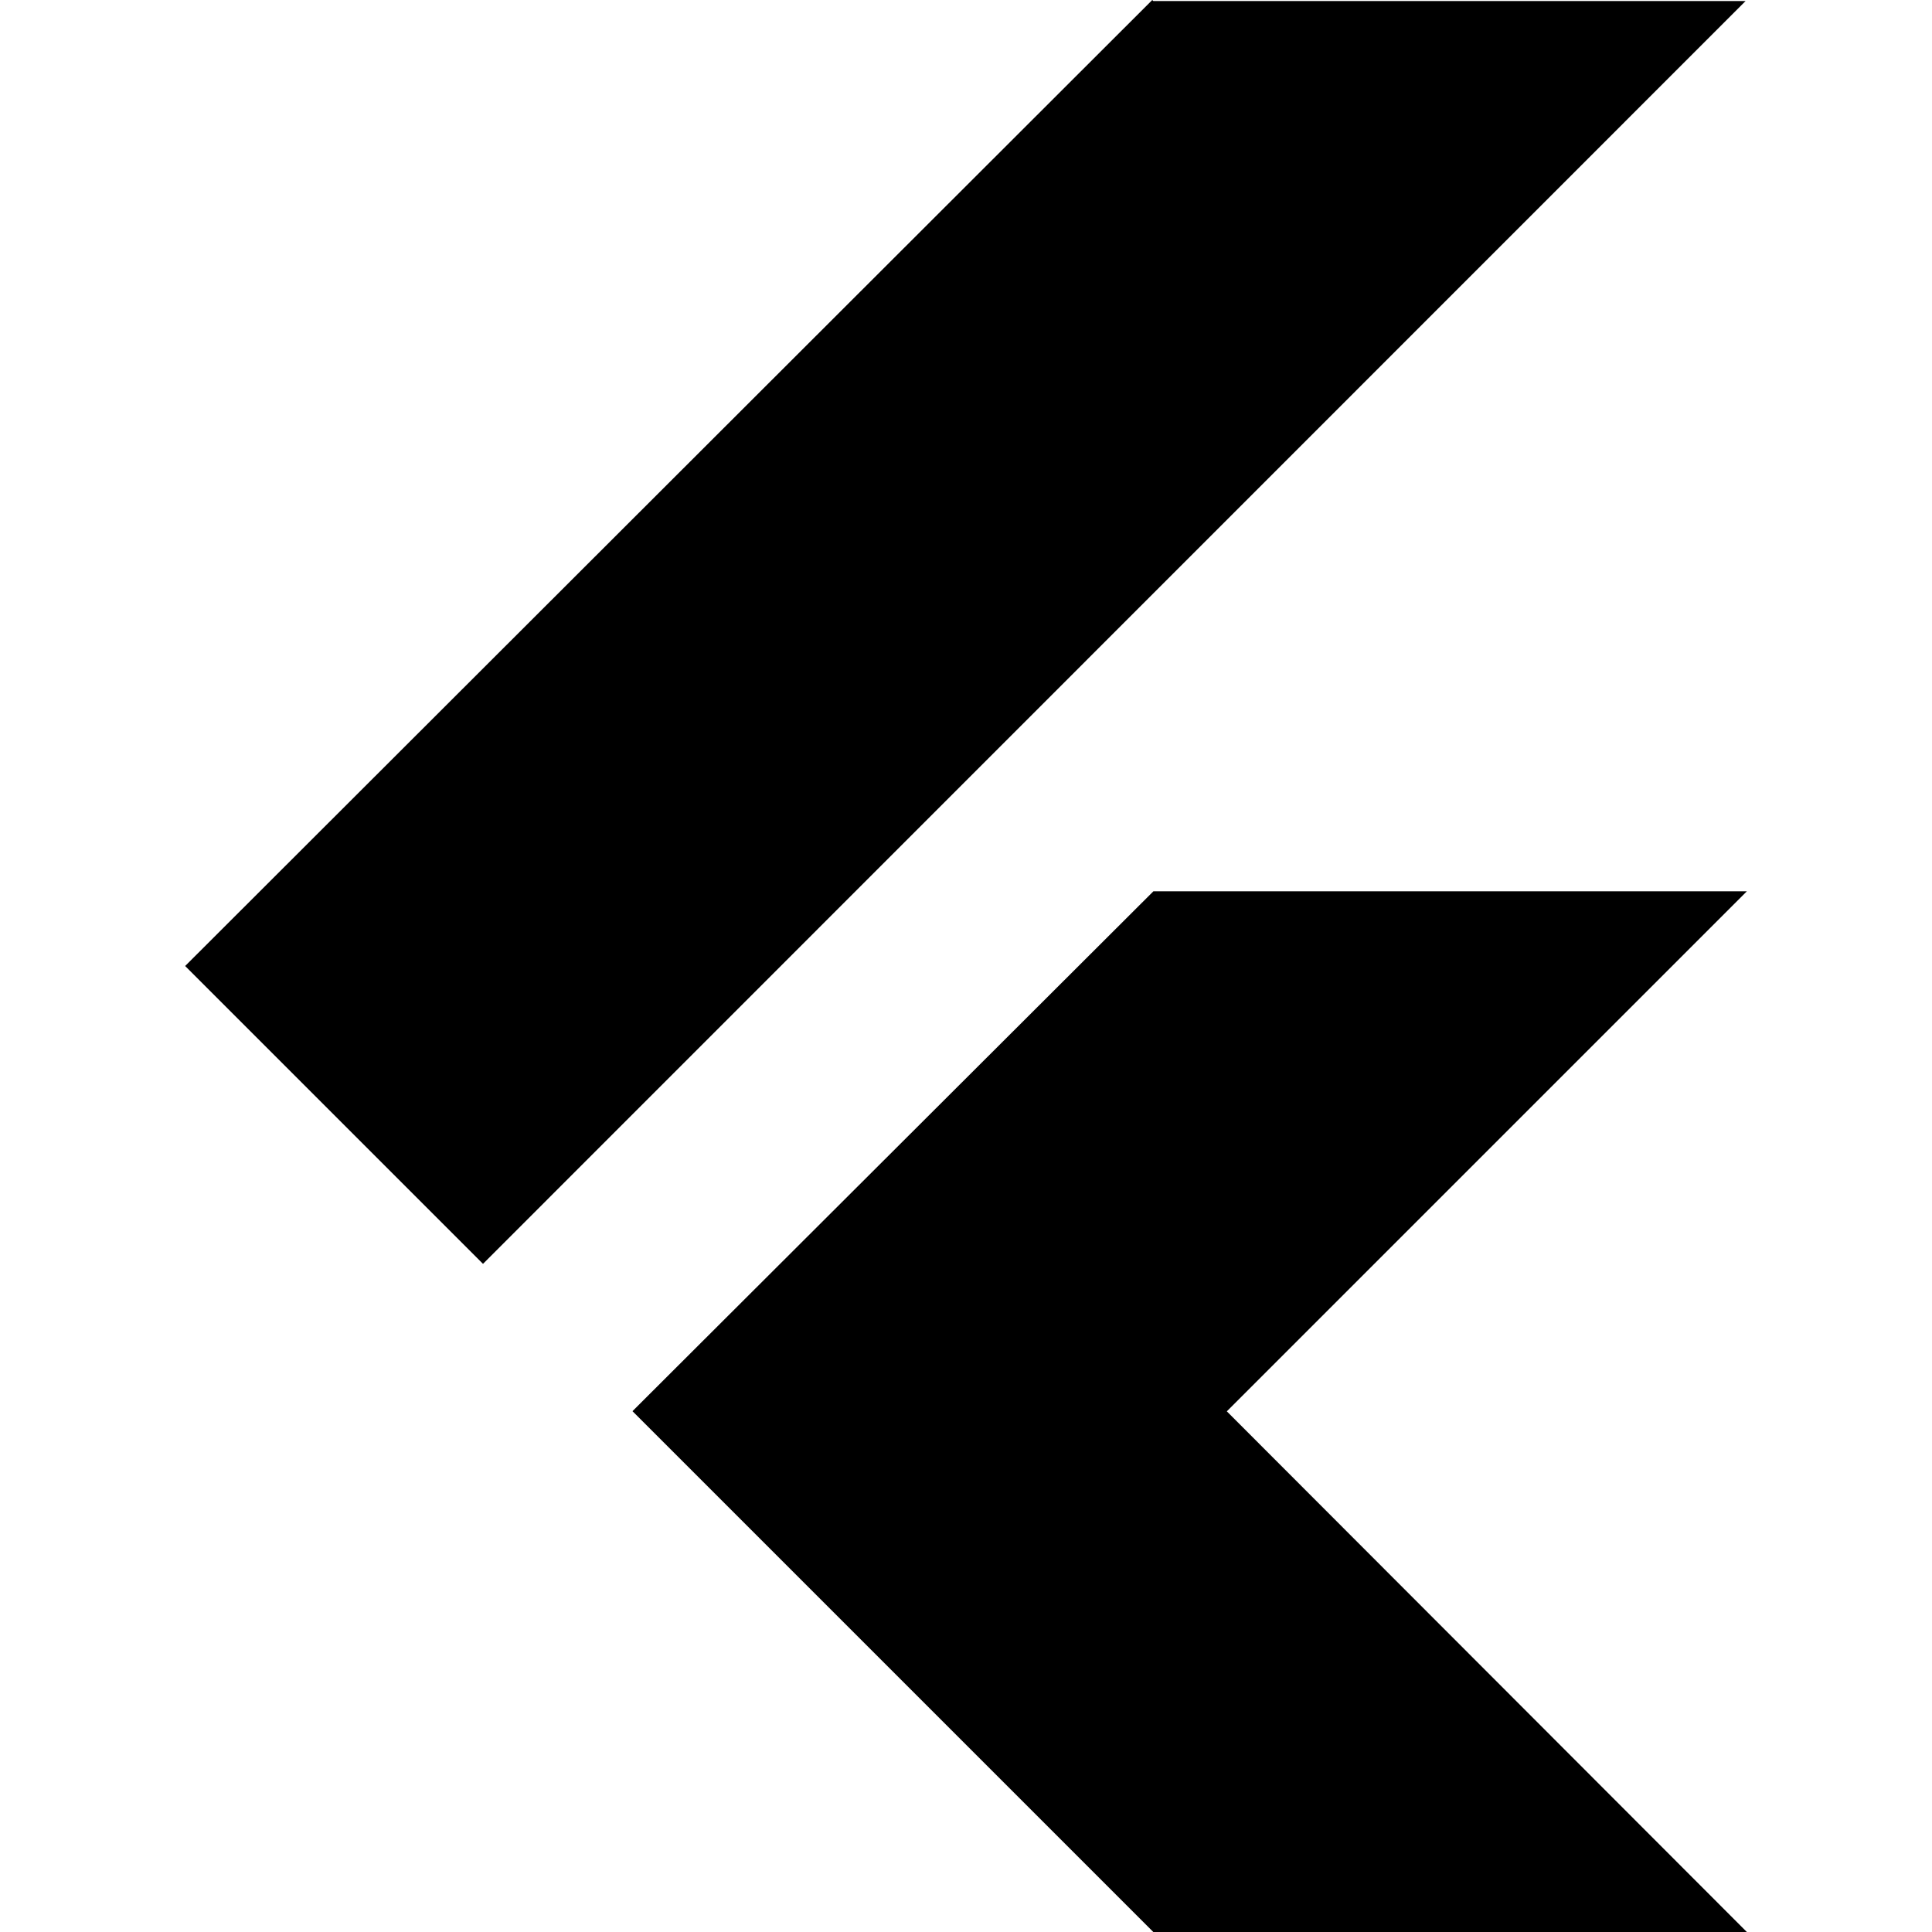
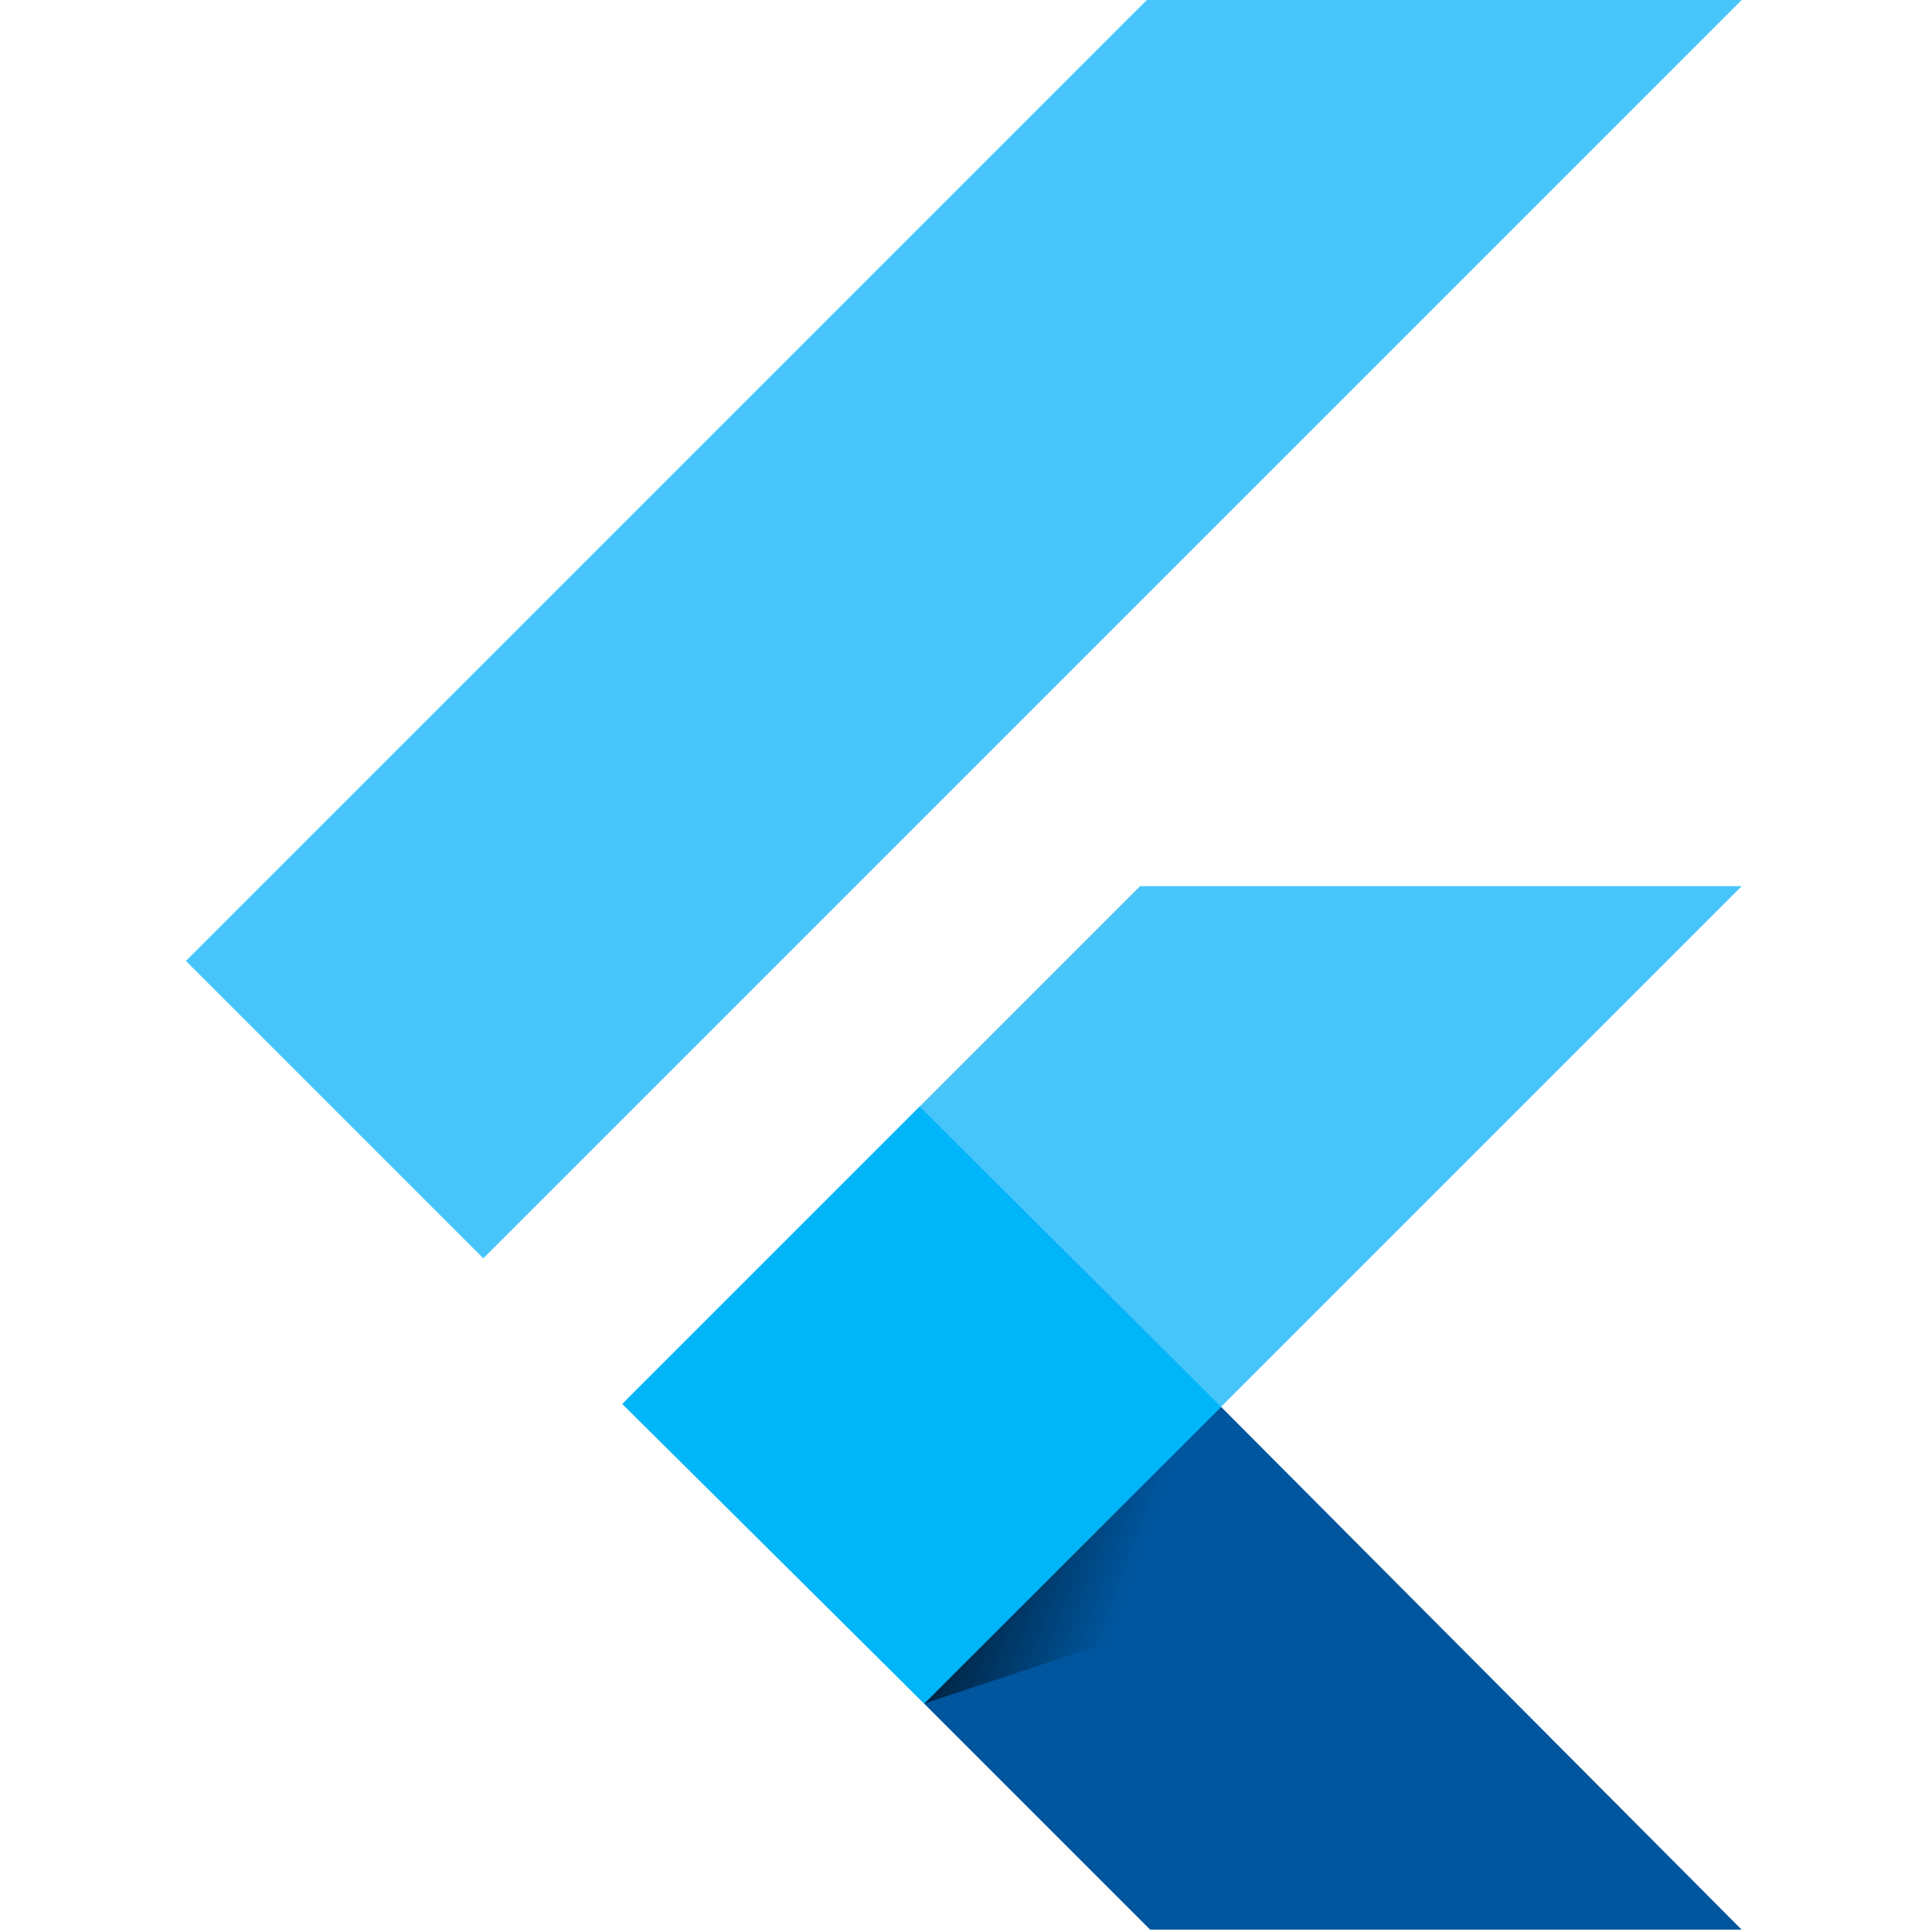
- <svg xmlns="http://www.w3.org/2000/svg" fill="#000000" width="800px" height="800px" viewBox="0 0 24 24" role="img">
-   <path d="M14.314 0 2.3 12 6 15.7 21.684.013h-7.357zm.014 11.072L7.857 17.53l6.47 6.47H21.7l-6.46-6.468 6.46-6.46h-7.37z" />
+ <svg xmlns="http://www.w3.org/2000/svg" width="800px" height="800px" viewBox="-30.5 0 317 317" version="1.1" preserveAspectRatio="xMidYMid">
+   <defs>
+     <linearGradient x1="3.952%" y1="26.993%" x2="75.897%" y2="52.919%" id="linearGradient-1">
+       <stop stop-color="#000000" offset="0%">
+ 
+ </stop>
+       <stop stop-color="#000000" stop-opacity="0" offset="100%">
+ 
+ </stop>
+     </linearGradient>
+   </defs>
+   <g>
+     <polygon fill="#47C5FB" points="157.666 0.001 0.001 157.666 48.801 206.466 255.268 0.001">
+ 
+ </polygon>
+     <polygon fill="#47C5FB" points="156.567 145.397 72.149 229.815 121.133 279.531 169.843 230.821 255.268 145.397">
+ 
+ </polygon>
+     <polygon fill="#00569E" points="121.133 279.531 158.215 316.613 255.267 316.613 169.842 230.821">
+ 
+ </polygon>
+     <polygon fill="#00B5F8" points="71.6 230.364 120.401 181.563 169.842 230.821 121.133 279.531">
+ 
+ </polygon>
+     <polygon fill-opacity="0.8" fill="url(#linearGradient-1)" points="121.133 279.531 161.693 266.072 165.722 234.941">
+ 
+ </polygon>
+   </g>
</svg>
